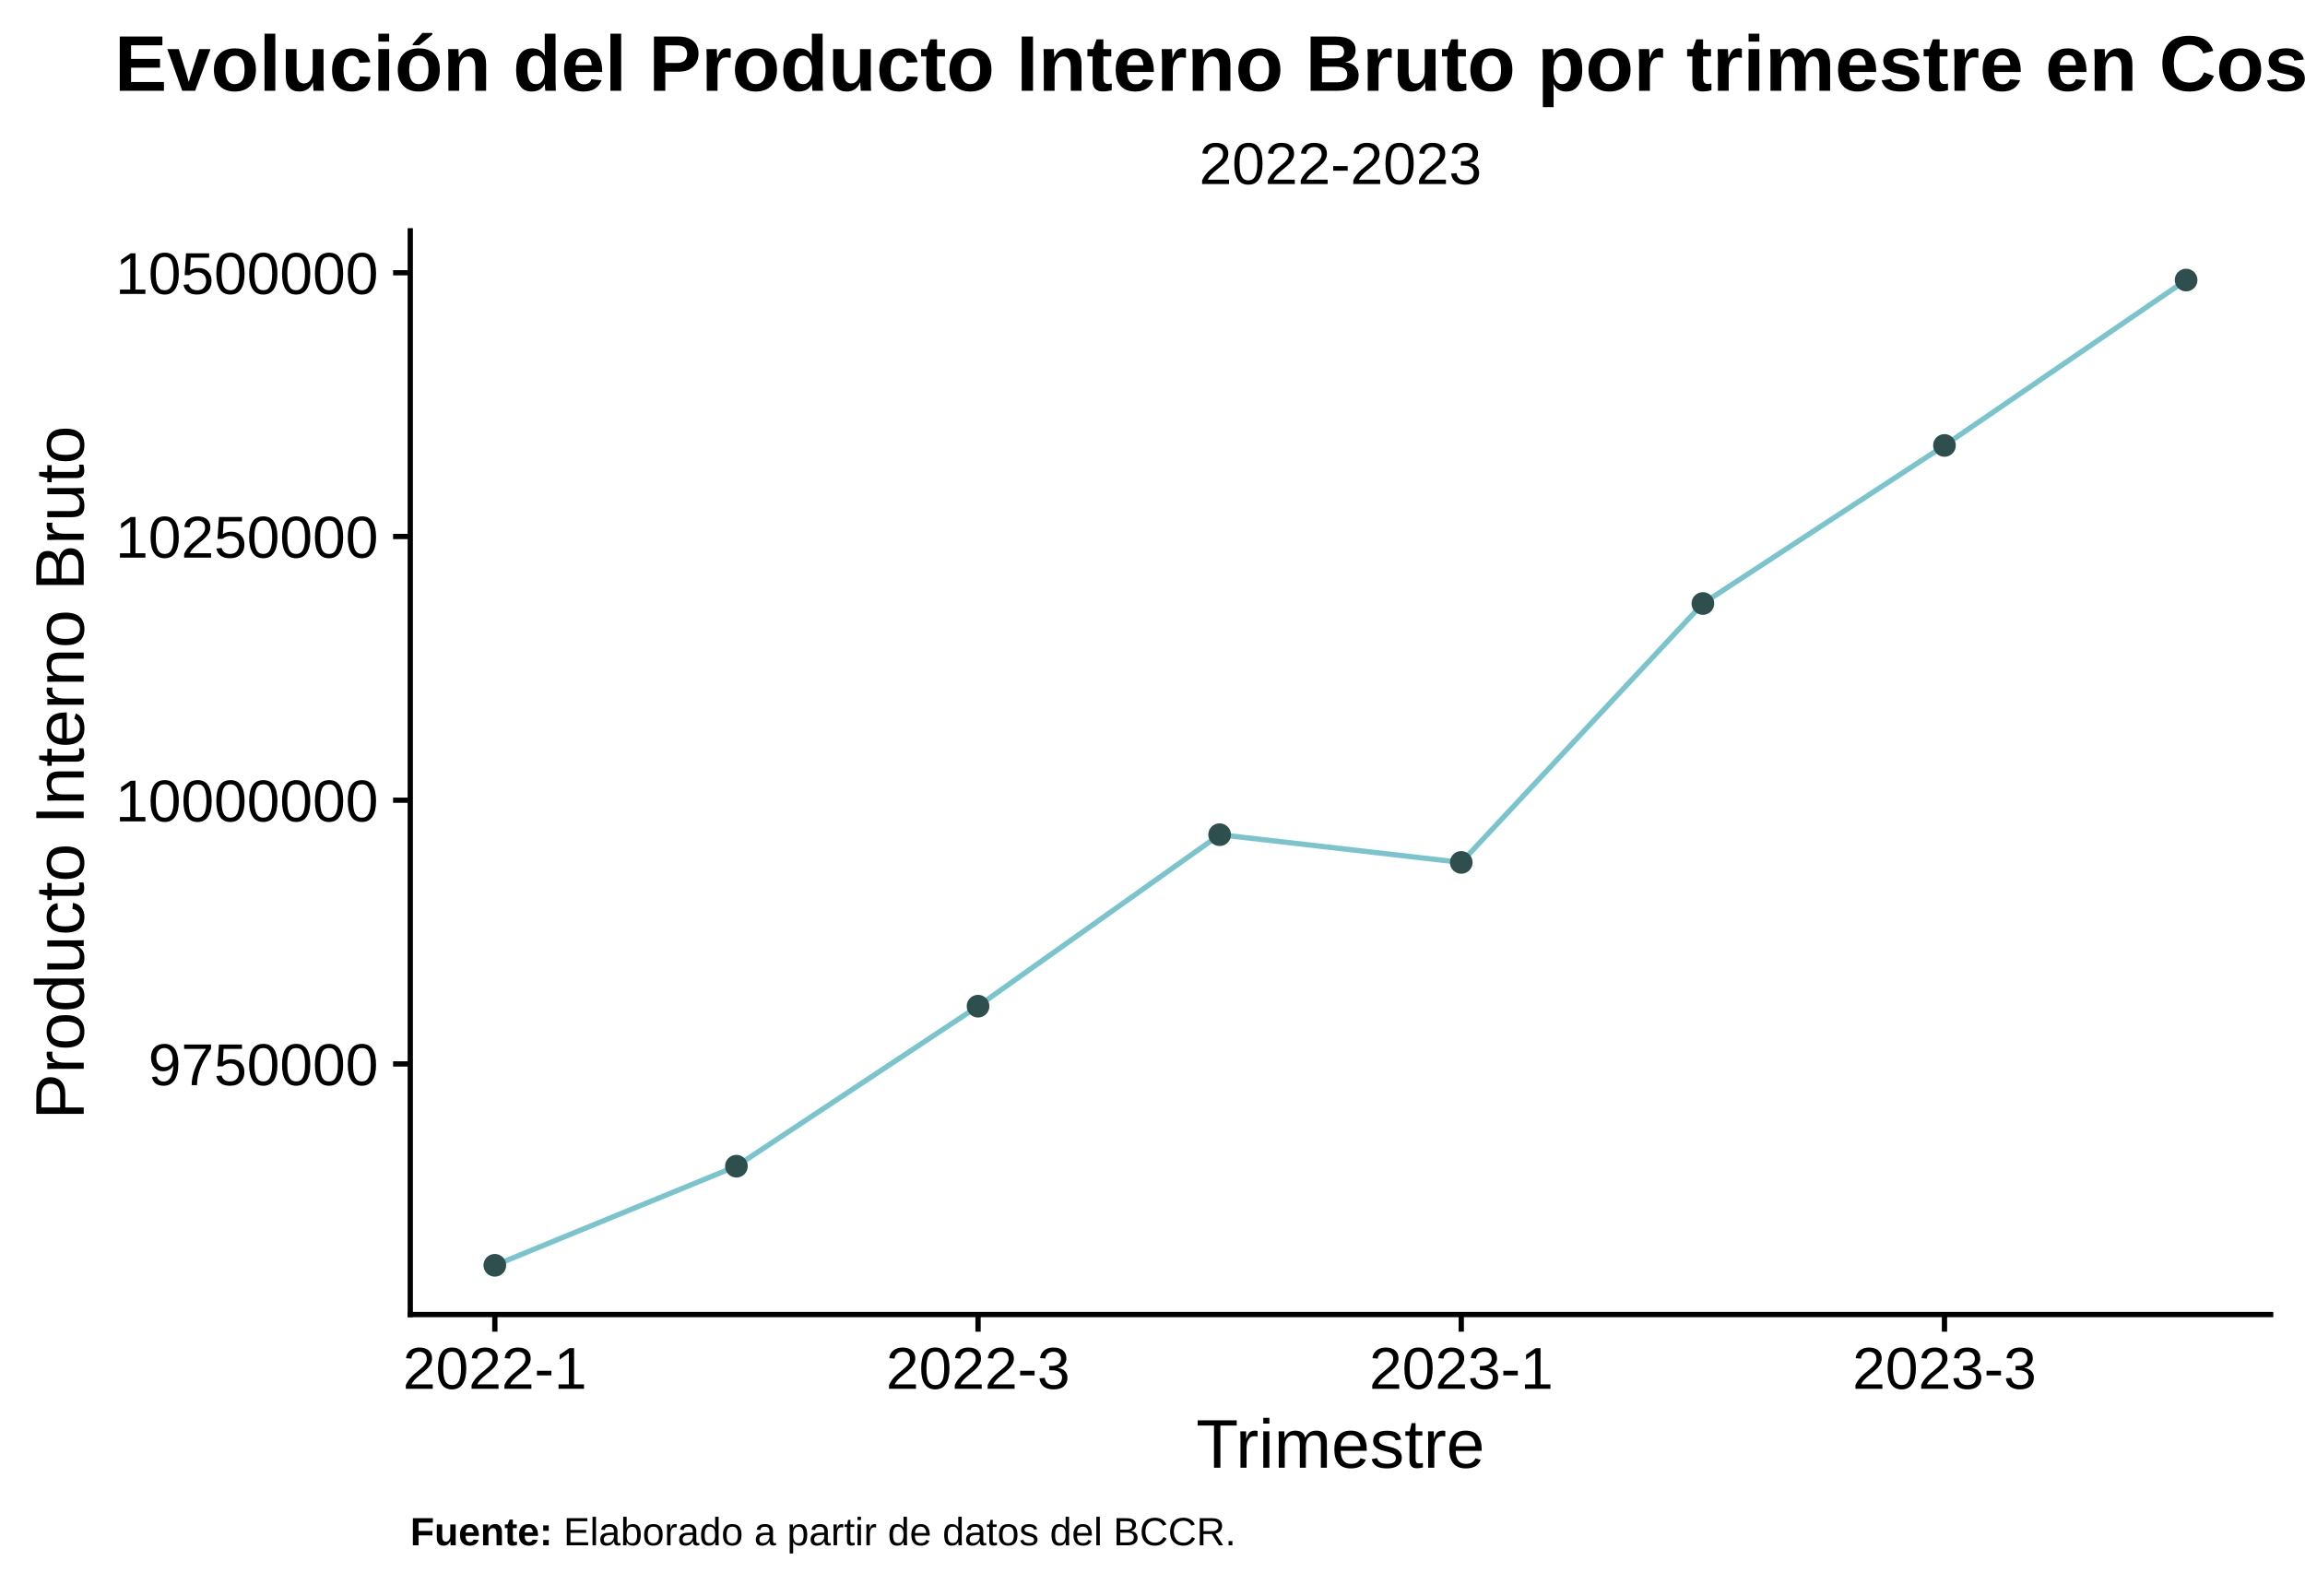
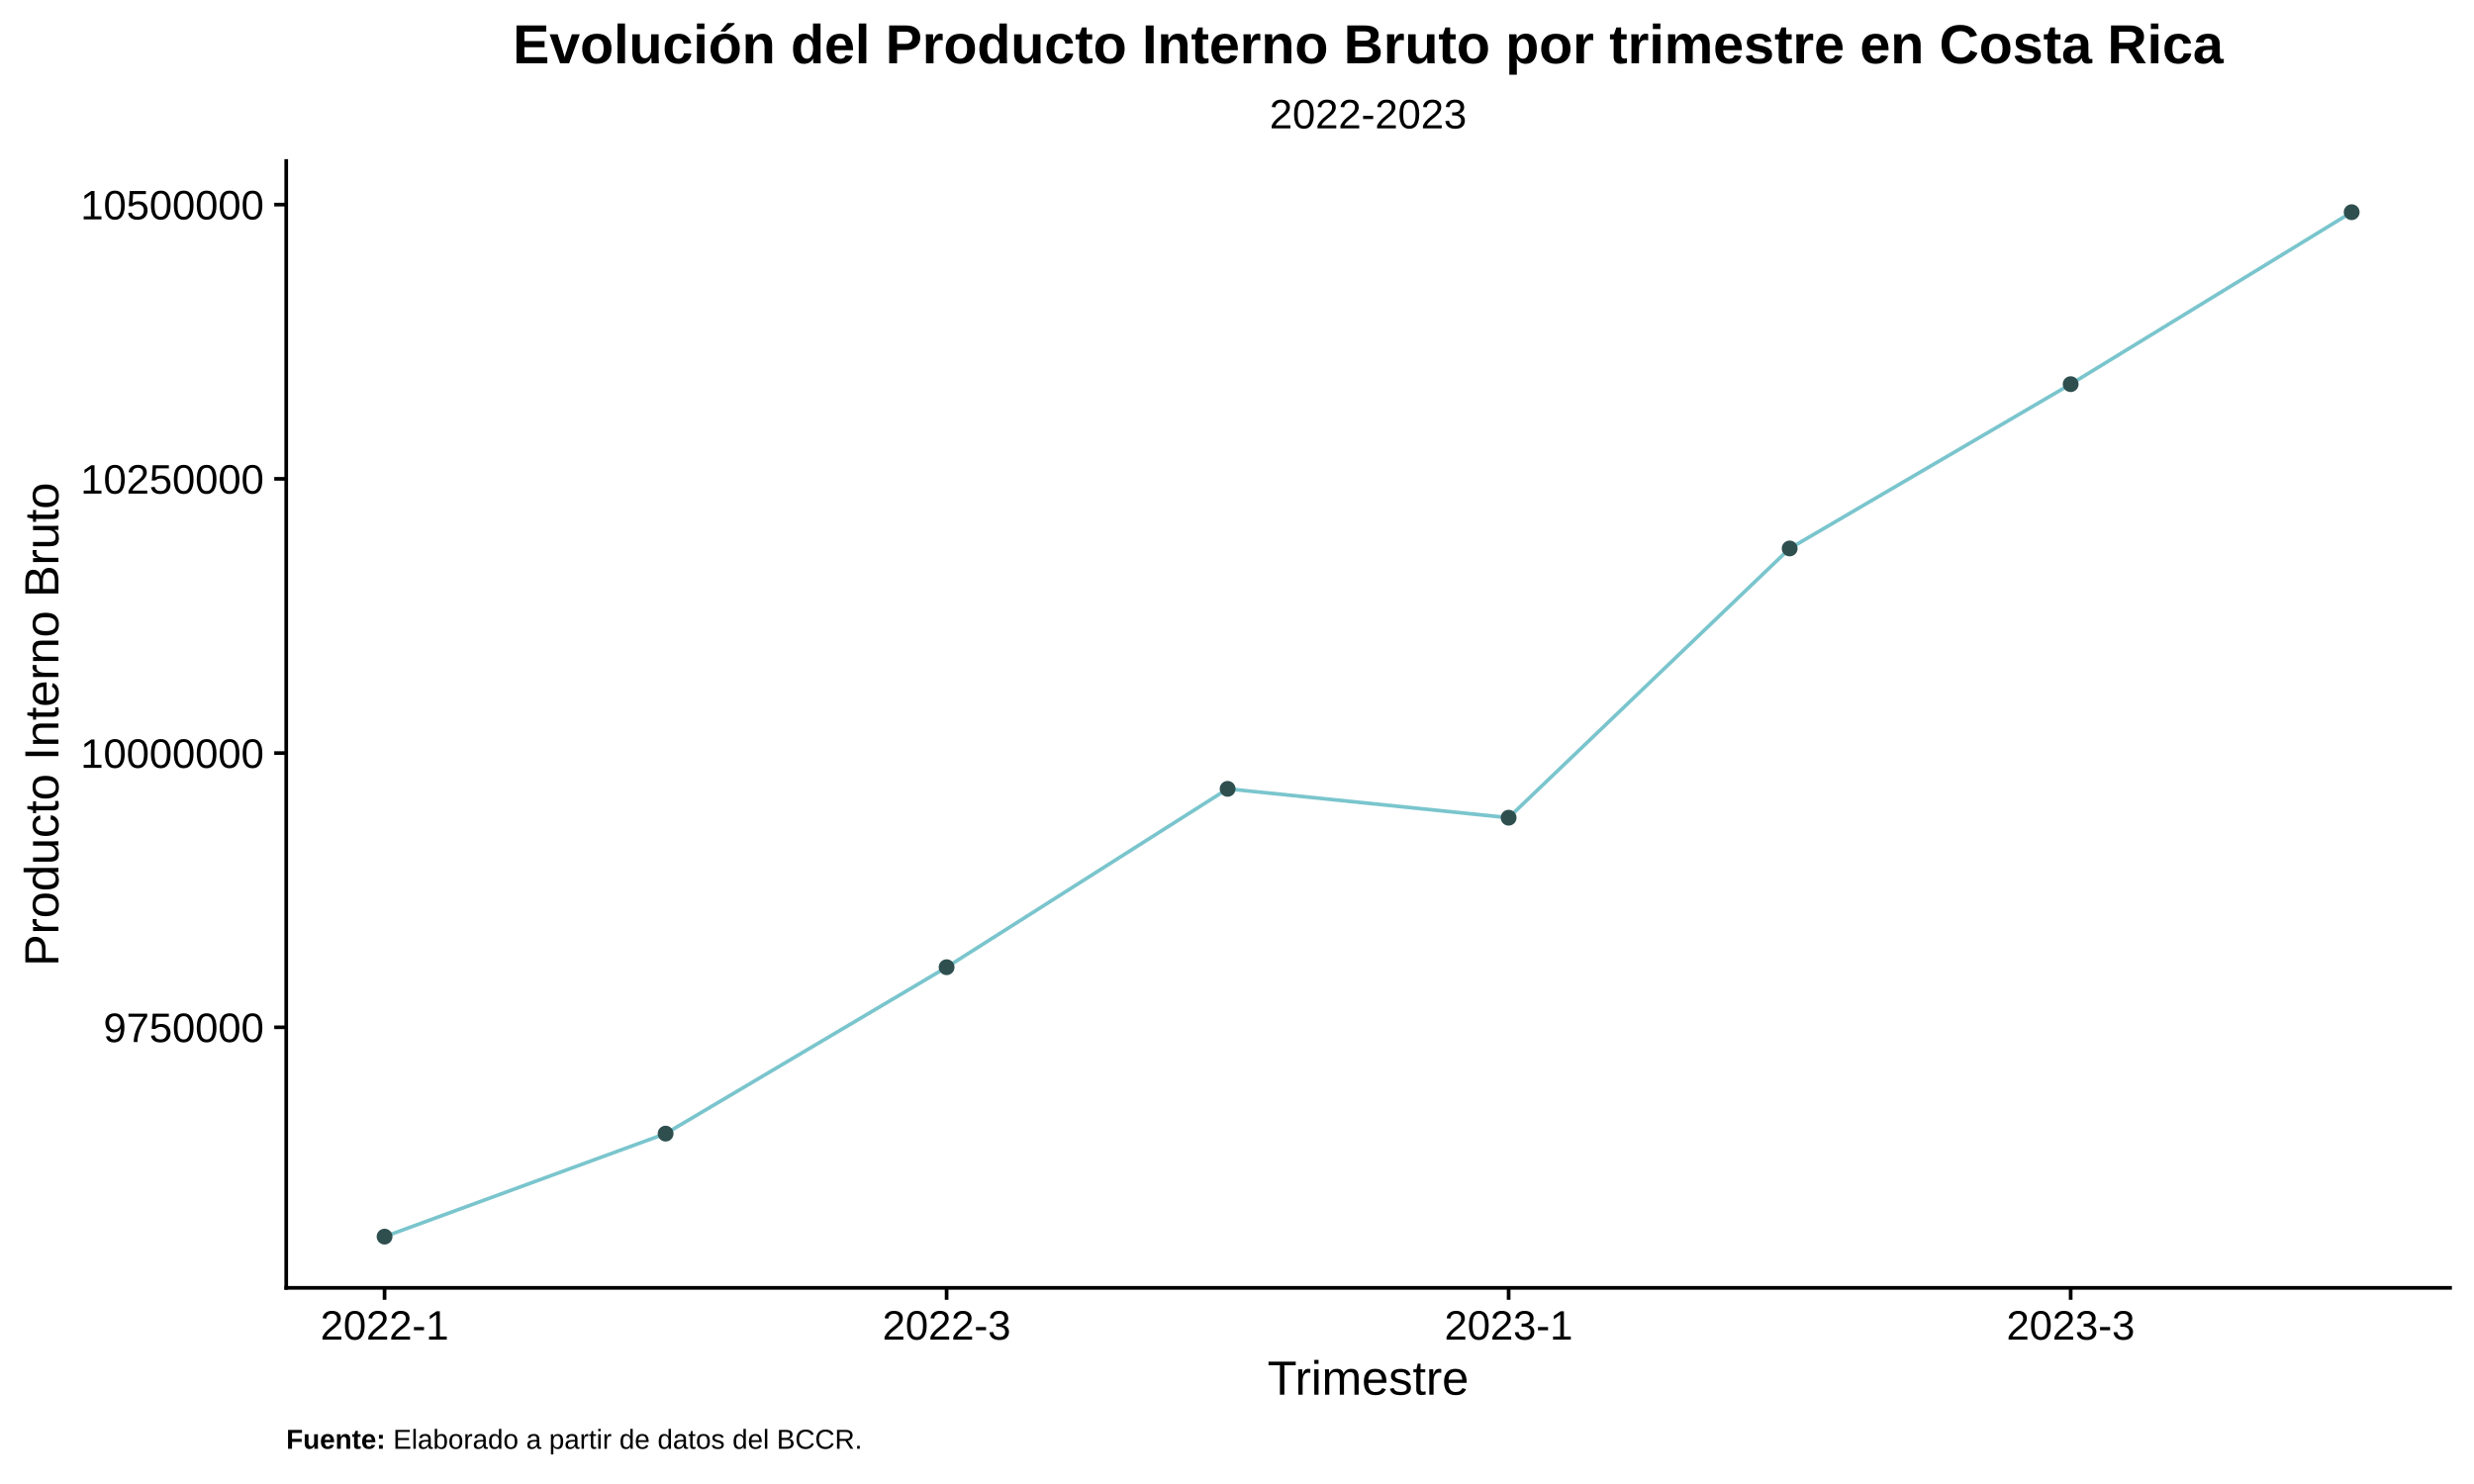
- <svg xmlns="http://www.w3.org/2000/svg" class="svglite" width="468.00pt" height="324.00pt" viewBox="0 0 468.00 324.00">
+ <svg xmlns="http://www.w3.org/2000/svg" class="svglite" width="720.00pt" height="432.00pt" viewBox="0 0 720.00 432.00">
  <defs>
    <style type="text/css">
    .svglite line, .svglite polyline, .svglite polygon, .svglite path, .svglite rect, .svglite circle {
      fill: none;
      stroke: #000000;
      stroke-linecap: round;
      stroke-linejoin: round;
      stroke-miterlimit: 10.00;
    }
    .svglite text {
      white-space: pre;
    }
  </style>
  </defs>
  <rect width="100%" height="100%" style="stroke: none; fill: none;" />
  <defs>
-     <clipPath id="cpMC4wMHw0NjguMDB8MC4wMHwzMjQuMDA=">
-       <rect x="0.00" y="0.00" width="468.00" height="324.00" />
+     <clipPath id="cpMC4wMHw3MjAuMDB8MC4wMHw0MzIuMDA=">
+       <rect x="0.00" y="0.00" width="720.00" height="432.00" />
    </clipPath>
  </defs>
-   <g clip-path="url(#cpMC4wMHw0NjguMDB8MC4wMHwzMjQuMDA=)">
+   <g clip-path="url(#cpMC4wMHw3MjAuMDB8MC4wMHw0MzIuMDA=)">
</g>
  <defs>
-     <clipPath id="cpODMuMzB8NDYxLjAzfDQ2Ljg2fDI2Ni45MA==">
-       <rect x="83.30" y="46.86" width="377.73" height="220.03" />
+     <clipPath id="cpODMuMzB8NzEzLjAzfDQ2Ljg2fDM3NC45MA==">
+       <rect x="83.30" y="46.86" width="629.73" height="328.03" />
    </clipPath>
  </defs>
-   <g clip-path="url(#cpODMuMzB8NDYxLjAzfDQ2Ljg2fDI2Ni45MA==)">
-     <polyline points="100.47,256.90 149.52,236.78 198.58,204.29 247.63,169.47 296.69,175.10 345.75,122.53 394.80,90.44 443.86,56.86 " style="stroke-width: 1.07; stroke: #7AC5CD; stroke-linecap: butt;" />
-     <circle cx="100.47" cy="256.90" r="1.95" style="stroke-width: 0.71; stroke: #2F4F4F; fill: #2F4F4F;" />
-     <circle cx="149.52" cy="236.78" r="1.95" style="stroke-width: 0.71; stroke: #2F4F4F; fill: #2F4F4F;" />
-     <circle cx="198.58" cy="204.29" r="1.95" style="stroke-width: 0.71; stroke: #2F4F4F; fill: #2F4F4F;" />
-     <circle cx="247.63" cy="169.47" r="1.95" style="stroke-width: 0.71; stroke: #2F4F4F; fill: #2F4F4F;" />
-     <circle cx="296.69" cy="175.10" r="1.95" style="stroke-width: 0.71; stroke: #2F4F4F; fill: #2F4F4F;" />
-     <circle cx="345.75" cy="122.53" r="1.95" style="stroke-width: 0.71; stroke: #2F4F4F; fill: #2F4F4F;" />
-     <circle cx="394.80" cy="90.44" r="1.95" style="stroke-width: 0.71; stroke: #2F4F4F; fill: #2F4F4F;" />
-     <circle cx="443.86" cy="56.86" r="1.95" style="stroke-width: 0.71; stroke: #2F4F4F; fill: #2F4F4F;" />
+   <g clip-path="url(#cpODMuMzB8NzEzLjAzfDQ2Ljg2fDM3NC45MA==)">
+     <polyline points="111.92,359.99 193.71,330.00 275.49,281.56 357.27,229.64 439.05,238.04 520.84,159.66 602.62,111.83 684.40,61.77 " style="stroke-width: 1.07; stroke: #7AC5CD; stroke-linecap: butt;" />
+     <circle cx="111.92" cy="359.99" r="1.95" style="stroke-width: 0.71; stroke: #2F4F4F; fill: #2F4F4F;" />
+     <circle cx="193.71" cy="330.00" r="1.95" style="stroke-width: 0.71; stroke: #2F4F4F; fill: #2F4F4F;" />
+     <circle cx="275.49" cy="281.56" r="1.95" style="stroke-width: 0.71; stroke: #2F4F4F; fill: #2F4F4F;" />
+     <circle cx="357.27" cy="229.64" r="1.95" style="stroke-width: 0.71; stroke: #2F4F4F; fill: #2F4F4F;" />
+     <circle cx="439.05" cy="238.04" r="1.95" style="stroke-width: 0.71; stroke: #2F4F4F; fill: #2F4F4F;" />
+     <circle cx="520.84" cy="159.66" r="1.95" style="stroke-width: 0.71; stroke: #2F4F4F; fill: #2F4F4F;" />
+     <circle cx="602.62" cy="111.83" r="1.95" style="stroke-width: 0.71; stroke: #2F4F4F; fill: #2F4F4F;" />
+     <circle cx="684.40" cy="61.77" r="1.95" style="stroke-width: 0.71; stroke: #2F4F4F; fill: #2F4F4F;" />
  </g>
-   <g clip-path="url(#cpMC4wMHw0NjguMDB8MC4wMHwzMjQuMDA=)">
-     <polyline points="83.30,266.90 83.30,46.86 " style="stroke-width: 1.07; stroke-linecap: square;" />
-     <text x="76.82" y="220.32" text-anchor="end" style="font-size: 12.00px; font-family: &quot;Arial&quot;;" textLength="46.72px" lengthAdjust="spacingAndGlyphs">9750000</text>
-     <text x="76.82" y="166.77" text-anchor="end" style="font-size: 12.00px; font-family: &quot;Arial&quot;;" textLength="53.40px" lengthAdjust="spacingAndGlyphs">10000000</text>
-     <text x="76.82" y="113.22" text-anchor="end" style="font-size: 12.00px; font-family: &quot;Arial&quot;;" textLength="53.40px" lengthAdjust="spacingAndGlyphs">10250000</text>
-     <text x="76.82" y="59.68" text-anchor="end" style="font-size: 12.00px; font-family: &quot;Arial&quot;;" textLength="53.40px" lengthAdjust="spacingAndGlyphs">10500000</text>
-     <polyline points="79.81,216.02 83.30,216.02 " style="stroke-width: 1.07; stroke-linecap: butt;" />
-     <polyline points="79.81,162.47 83.30,162.47 " style="stroke-width: 1.07; stroke-linecap: butt;" />
-     <polyline points="79.81,108.93 83.30,108.93 " style="stroke-width: 1.07; stroke-linecap: butt;" />
-     <polyline points="79.81,55.38 83.30,55.38 " style="stroke-width: 1.07; stroke-linecap: butt;" />
-     <polyline points="83.30,266.90 461.03,266.90 " style="stroke-width: 1.07; stroke-linecap: square;" />
-     <polyline points="100.47,270.38 100.47,266.90 " style="stroke-width: 1.07; stroke-linecap: butt;" />
-     <polyline points="198.58,270.38 198.58,266.90 " style="stroke-width: 1.07; stroke-linecap: butt;" />
-     <polyline points="296.69,270.38 296.69,266.90 " style="stroke-width: 1.07; stroke-linecap: butt;" />
-     <polyline points="394.80,270.38 394.80,266.90 " style="stroke-width: 1.07; stroke-linecap: butt;" />
-     <text x="100.47" y="281.97" text-anchor="middle" style="font-size: 12.00px; font-family: &quot;Arial&quot;;" textLength="37.37px" lengthAdjust="spacingAndGlyphs">2022-1</text>
-     <text x="198.58" y="281.97" text-anchor="middle" style="font-size: 12.00px; font-family: &quot;Arial&quot;;" textLength="37.37px" lengthAdjust="spacingAndGlyphs">2022-3</text>
-     <text x="296.69" y="281.97" text-anchor="middle" style="font-size: 12.00px; font-family: &quot;Arial&quot;;" textLength="37.37px" lengthAdjust="spacingAndGlyphs">2023-1</text>
-     <text x="394.80" y="281.97" text-anchor="middle" style="font-size: 12.00px; font-family: &quot;Arial&quot;;" textLength="37.37px" lengthAdjust="spacingAndGlyphs">2023-3</text>
-     <text x="272.16" y="298.00" text-anchor="middle" style="font-size: 14.00px; font-family: &quot;Arial&quot;;" textLength="58.56px" lengthAdjust="spacingAndGlyphs">Trimestre</text>
-     <text transform="translate(17.00,156.88) rotate(-90)" text-anchor="middle" style="font-size: 14.00px; font-family: &quot;Arial&quot;;" textLength="140.81px" lengthAdjust="spacingAndGlyphs">Producto Interno Bruto</text>
-     <text x="272.16" y="37.37" text-anchor="middle" style="font-size: 12.00px; font-family: &quot;Arial&quot;;" textLength="57.39px" lengthAdjust="spacingAndGlyphs">2022-2023</text>
-     <text x="272.16" y="18.43" text-anchor="middle" style="font-size: 16.00px; font-weight: bold; font-family: &quot;Arial&quot;;" textLength="497.76px" lengthAdjust="spacingAndGlyphs">Evolución del Producto Interno Bruto por trimestre en Costa Rica</text>
-     <text x="83.30" y="313.75" style="font-size: 8.00px; font-weight: bold; font-family: &quot;Arial&quot;;" textLength="31.12px" lengthAdjust="spacingAndGlyphs">Fuente: </text>
-     <text x="114.42" y="313.75" style="font-size: 8.00px; font-family: &quot;Arial&quot;;" textLength="136.54px" lengthAdjust="spacingAndGlyphs">Elaborado a partir de datos del BCCR.</text>
+   <g clip-path="url(#cpMC4wMHw3MjAuMDB8MC4wMHw0MzIuMDA=)">
+     <polyline points="83.30,374.90 83.30,46.86 " style="stroke-width: 1.07; stroke-linecap: square;" />
+     <text x="76.82" y="303.34" text-anchor="end" style="font-size: 12.00px; font-family: &quot;Arial&quot;;" textLength="46.72px" lengthAdjust="spacingAndGlyphs">9750000</text>
+     <text x="76.82" y="223.52" text-anchor="end" style="font-size: 12.00px; font-family: &quot;Arial&quot;;" textLength="53.40px" lengthAdjust="spacingAndGlyphs">10000000</text>
+     <text x="76.82" y="143.69" text-anchor="end" style="font-size: 12.00px; font-family: &quot;Arial&quot;;" textLength="53.40px" lengthAdjust="spacingAndGlyphs">10250000</text>
+     <text x="76.82" y="63.86" text-anchor="end" style="font-size: 12.00px; font-family: &quot;Arial&quot;;" textLength="53.40px" lengthAdjust="spacingAndGlyphs">10500000</text>
+     <polyline points="79.81,299.05 83.30,299.05 " style="stroke-width: 1.07; stroke-linecap: butt;" />
+     <polyline points="79.81,219.22 83.30,219.22 " style="stroke-width: 1.07; stroke-linecap: butt;" />
+     <polyline points="79.81,139.39 83.30,139.39 " style="stroke-width: 1.07; stroke-linecap: butt;" />
+     <polyline points="79.81,59.56 83.30,59.56 " style="stroke-width: 1.07; stroke-linecap: butt;" />
+     <polyline points="83.30,374.90 713.03,374.90 " style="stroke-width: 1.07; stroke-linecap: square;" />
+     <polyline points="111.92,378.38 111.92,374.90 " style="stroke-width: 1.07; stroke-linecap: butt;" />
+     <polyline points="275.49,378.38 275.49,374.90 " style="stroke-width: 1.07; stroke-linecap: butt;" />
+     <polyline points="439.05,378.38 439.05,374.90 " style="stroke-width: 1.07; stroke-linecap: butt;" />
+     <polyline points="602.62,378.38 602.62,374.90 " style="stroke-width: 1.07; stroke-linecap: butt;" />
+     <text x="111.92" y="389.97" text-anchor="middle" style="font-size: 12.00px; font-family: &quot;Arial&quot;;" textLength="37.37px" lengthAdjust="spacingAndGlyphs">2022-1</text>
+     <text x="275.49" y="389.97" text-anchor="middle" style="font-size: 12.00px; font-family: &quot;Arial&quot;;" textLength="37.37px" lengthAdjust="spacingAndGlyphs">2022-3</text>
+     <text x="439.05" y="389.97" text-anchor="middle" style="font-size: 12.00px; font-family: &quot;Arial&quot;;" textLength="37.37px" lengthAdjust="spacingAndGlyphs">2023-1</text>
+     <text x="602.62" y="389.97" text-anchor="middle" style="font-size: 12.00px; font-family: &quot;Arial&quot;;" textLength="37.37px" lengthAdjust="spacingAndGlyphs">2023-3</text>
+     <text x="398.16" y="406.00" text-anchor="middle" style="font-size: 14.00px; font-family: &quot;Arial&quot;;" textLength="58.56px" lengthAdjust="spacingAndGlyphs">Trimestre</text>
+     <text transform="translate(17.00,210.88) rotate(-90)" text-anchor="middle" style="font-size: 14.00px; font-family: &quot;Arial&quot;;" textLength="140.81px" lengthAdjust="spacingAndGlyphs">Producto Interno Bruto</text>
+     <text x="398.16" y="37.37" text-anchor="middle" style="font-size: 12.00px; font-family: &quot;Arial&quot;;" textLength="57.39px" lengthAdjust="spacingAndGlyphs">2022-2023</text>
+     <text x="398.16" y="18.43" text-anchor="middle" style="font-size: 16.00px; font-weight: bold; font-family: &quot;Arial&quot;;" textLength="497.76px" lengthAdjust="spacingAndGlyphs">Evolución del Producto Interno Bruto por trimestre en Costa Rica</text>
+     <text x="83.30" y="421.75" style="font-size: 8.00px; font-weight: bold; font-family: &quot;Arial&quot;;" textLength="31.12px" lengthAdjust="spacingAndGlyphs">Fuente: </text>
+     <text x="114.42" y="421.75" style="font-size: 8.00px; font-family: &quot;Arial&quot;;" textLength="136.54px" lengthAdjust="spacingAndGlyphs">Elaborado a partir de datos del BCCR.</text>
  </g>
</svg>
